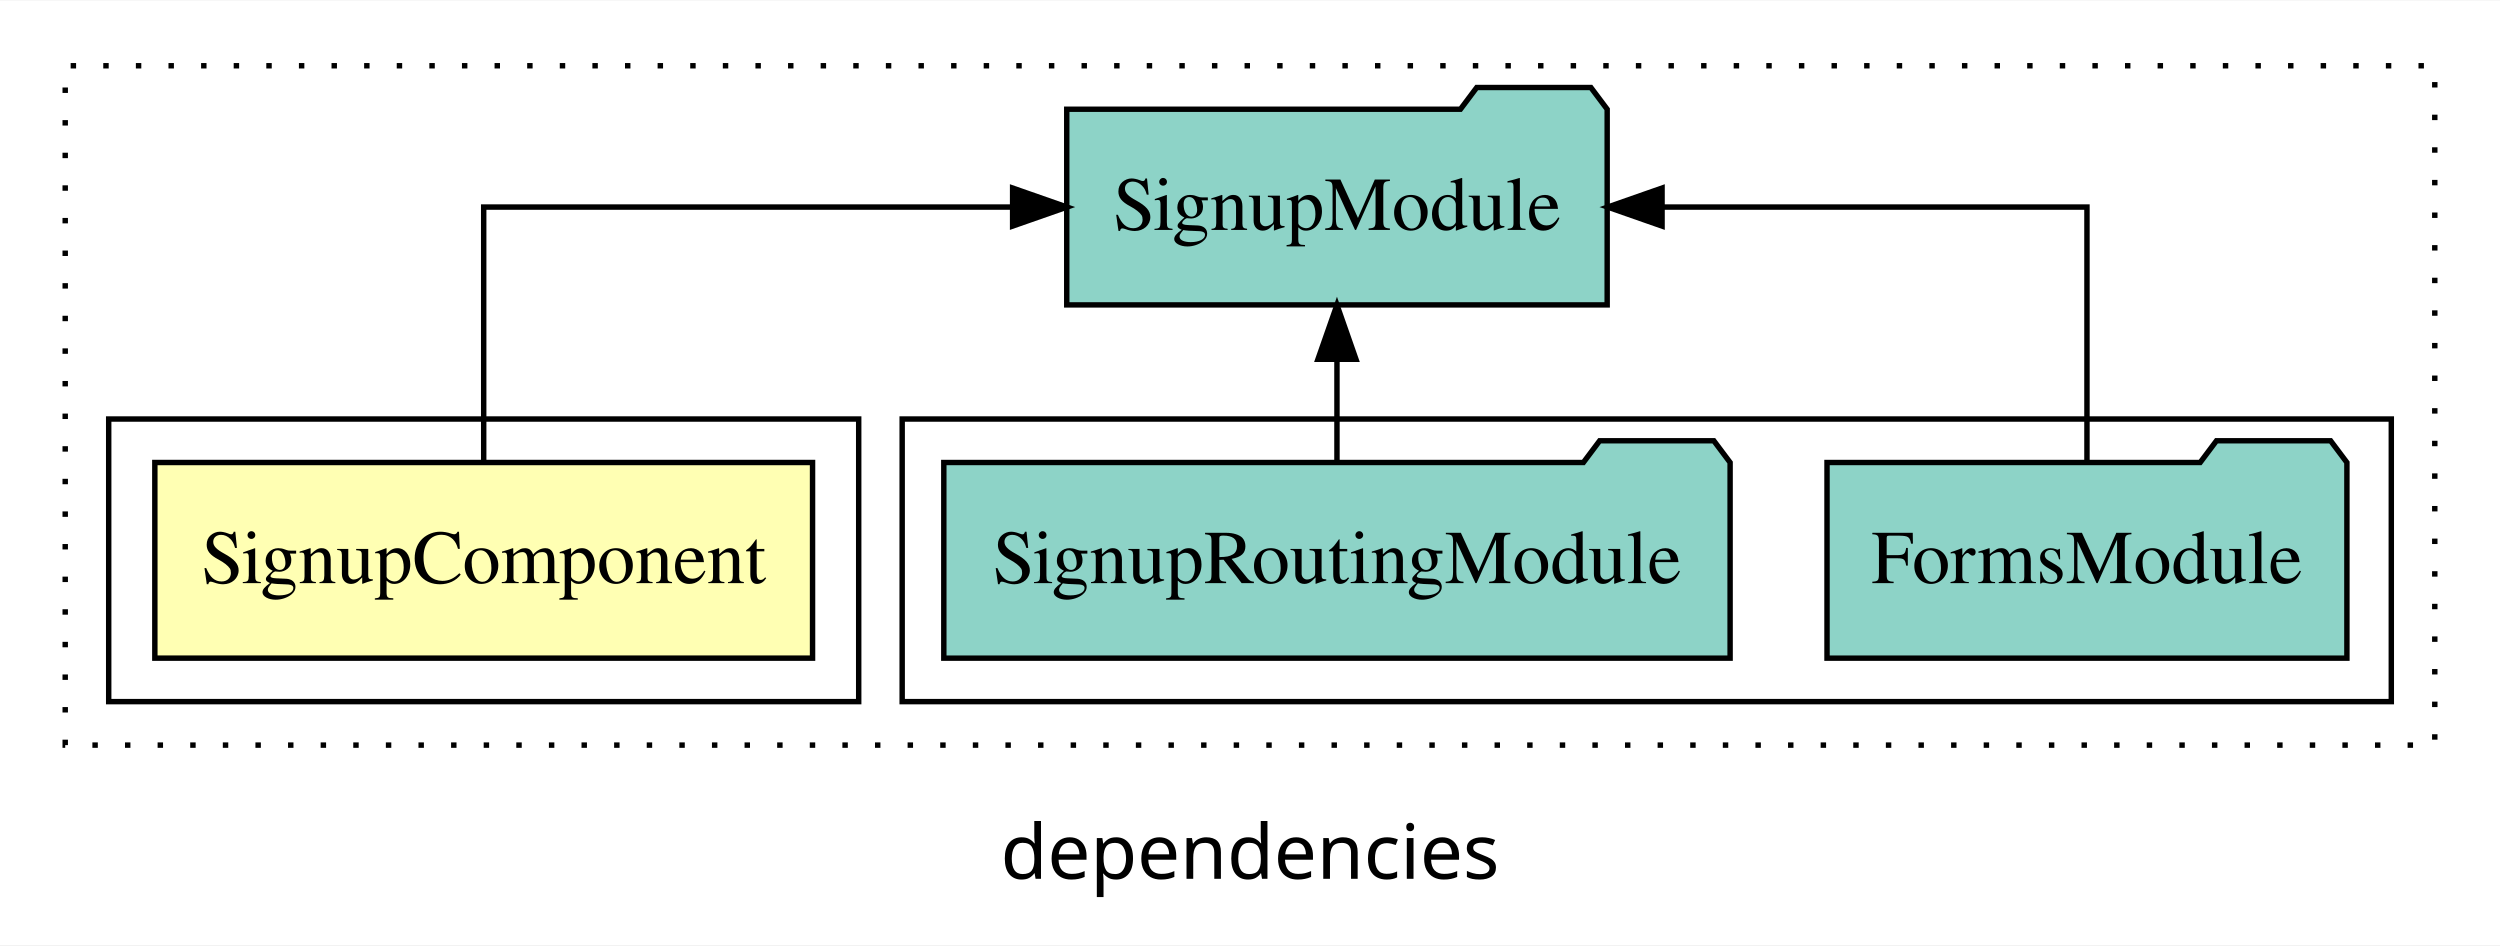
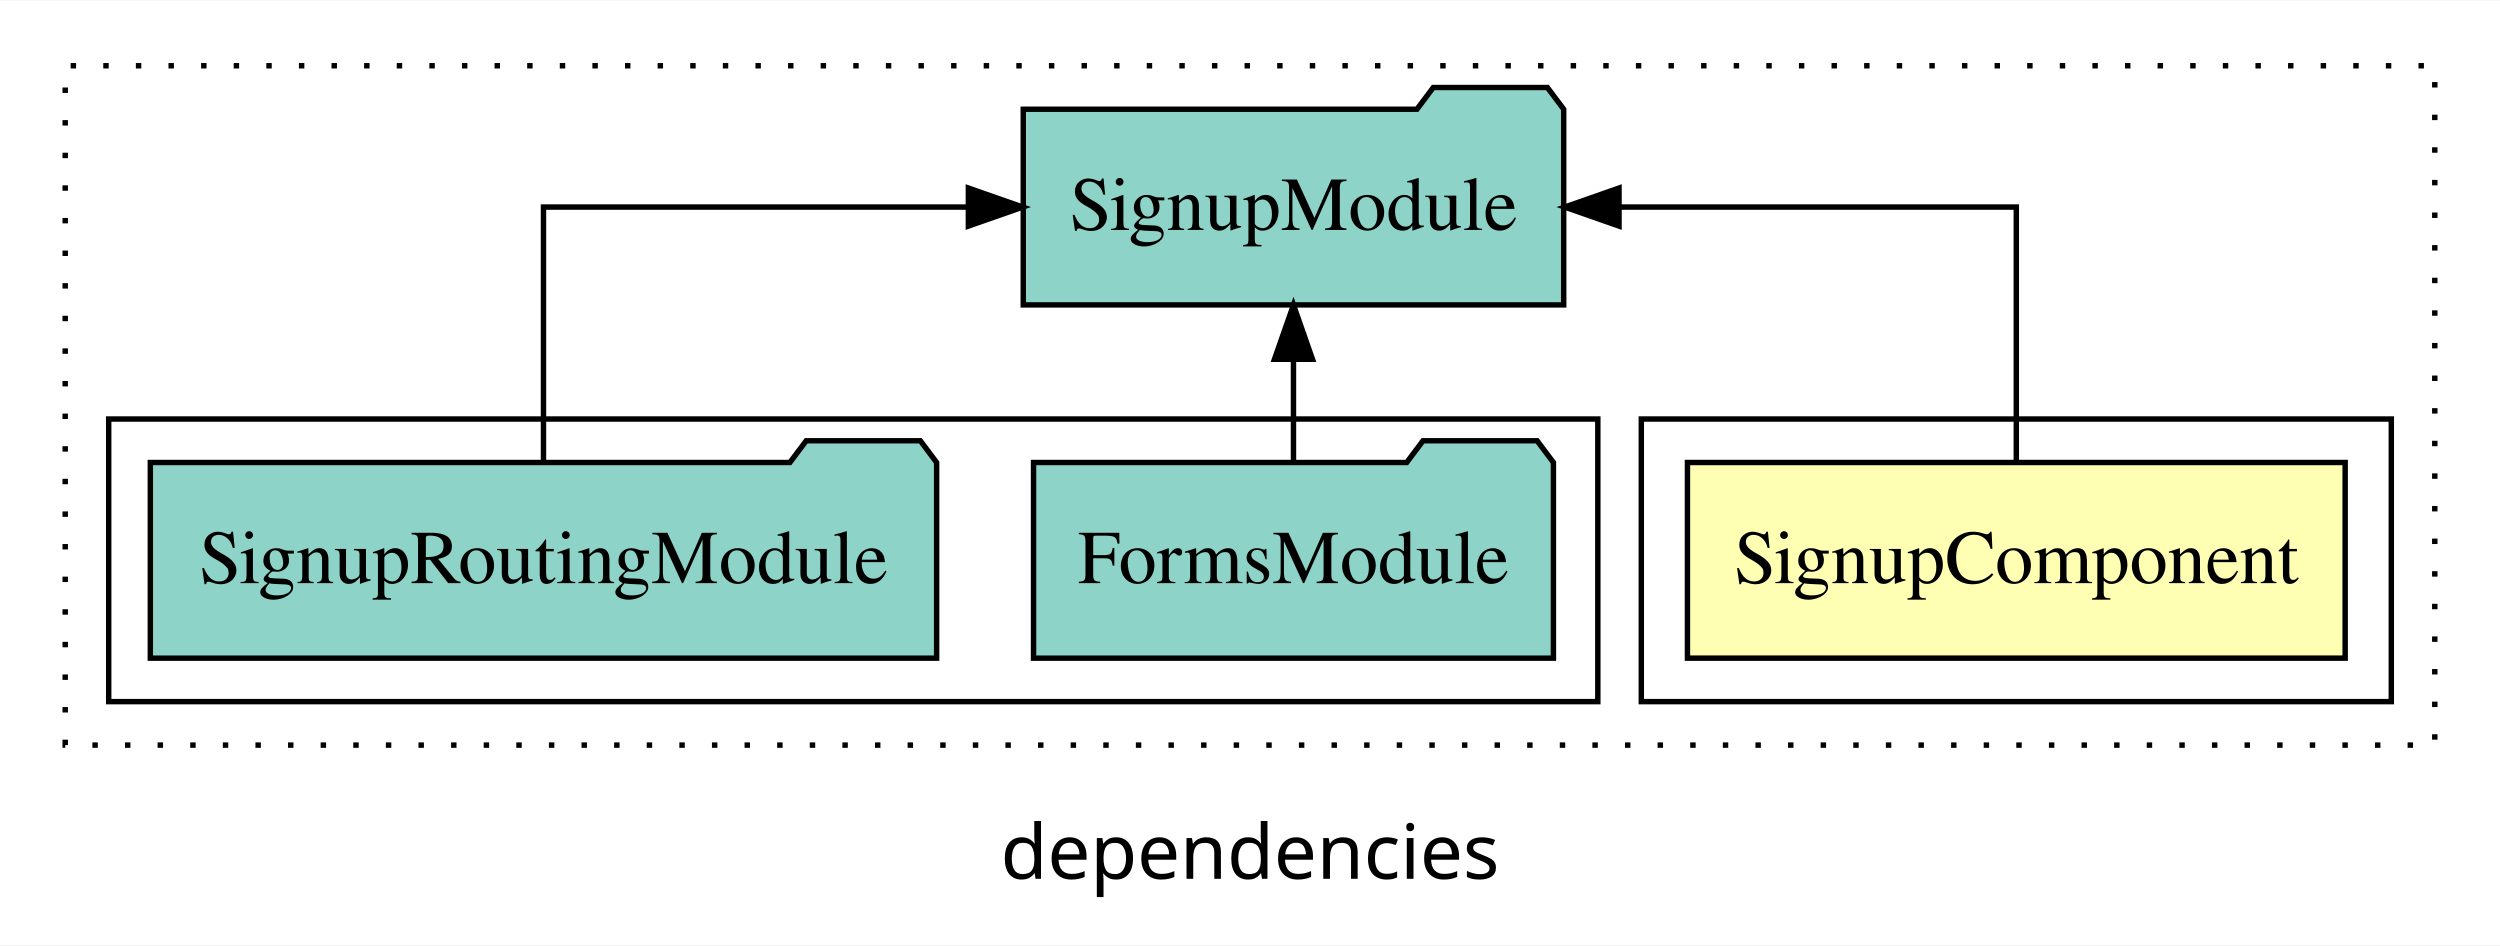
<svg xmlns="http://www.w3.org/2000/svg" width="460pt" height="174pt" viewBox="0.00 0.00 460.00 173.80">
  <g id="graph0" class="graph" transform="scale(1 1) rotate(0) translate(4 169.8)">
    <polygon fill="white" stroke="transparent" points="-4,4 -4,-169.8 456,-169.8 456,4 -4,4" />
    <text text-anchor="middle" x="226" y="-8.2" font-family="sans-serif" font-size="14.00">dependencies</text>
    <g id="clust1" class="cluster">
      <polygon fill="none" stroke="black" stroke-dasharray="1,5" points="8,-32.8 8,-157.8 444,-157.8 444,-32.8 8,-32.8" />
    </g>
+     <g id="clust2" class="cluster">
+       <polygon fill="none" stroke="black" points="298,-40.8 298,-92.8 436,-92.8 436,-40.8 298,-40.8" />
+     </g>
    <g id="clust4" class="cluster">
-       <polygon fill="none" stroke="black" points="162,-40.8 162,-92.8 436,-92.8 436,-40.8 162,-40.8" />
-     </g>
-     <g id="clust2" class="cluster">
-       <polygon fill="none" stroke="black" points="16,-40.8 16,-92.8 154,-92.8 154,-40.8 16,-40.8" />
+       <polygon fill="none" stroke="black" points="16,-40.8 16,-92.8 290,-92.8 290,-40.8 16,-40.8" />
    </g>
    <g id="node1" class="node">
-       <polygon fill="#ffffb3" stroke="black" points="145.51,-84.8 24.49,-84.8 24.49,-48.8 145.51,-48.8 145.51,-84.8" />
-       <text text-anchor="middle" x="85" y="-62.6" font-family="Times,serif" font-size="14.00">SignupComponent</text>
+       <polygon fill="#ffffb3" stroke="black" points="427.51,-84.8 306.49,-84.8 306.49,-48.8 427.51,-48.8 427.51,-84.8" />
+       <text text-anchor="middle" x="367" y="-62.6" font-family="Times,serif" font-size="14.00">SignupComponent</text>
    </g>
    <g id="node2" class="node">
-       <polygon fill="#8dd3c7" stroke="black" points="291.72,-149.8 288.72,-153.8 267.72,-153.8 264.72,-149.8 192.28,-149.8 192.28,-113.8 291.72,-113.8 291.72,-149.8" />
-       <text text-anchor="middle" x="242" y="-127.6" font-family="Times,serif" font-size="14.00">SignupModule</text>
+       <polygon fill="#8dd3c7" stroke="black" points="283.72,-149.8 280.72,-153.8 259.72,-153.8 256.72,-149.8 184.28,-149.8 184.28,-113.8 283.72,-113.8 283.72,-149.8" />
+       <text text-anchor="middle" x="234" y="-127.6" font-family="Times,serif" font-size="14.00">SignupModule</text>
    </g>
    <g id="edge1" class="edge">
-       <path fill="none" stroke="black" d="M85,-84.91C85,-104.14 85,-131.8 85,-131.8 85,-131.8 182.32,-131.8 182.32,-131.8" />
-       <polygon fill="black" stroke="black" points="182.32,-135.3 192.32,-131.8 182.32,-128.3 182.32,-135.3" />
+       <path fill="none" stroke="black" d="M367,-84.91C367,-104.14 367,-131.8 367,-131.8 367,-131.8 293.9,-131.8 293.9,-131.8" />
+       <polygon fill="black" stroke="black" points="293.9,-128.3 283.9,-131.8 293.9,-135.3 293.9,-128.3" />
    </g>
    <g id="node3" class="node">
-       <polygon fill="#8dd3c7" stroke="black" points="427.83,-84.8 424.83,-88.8 403.83,-88.8 400.83,-84.8 332.17,-84.8 332.17,-48.8 427.83,-48.8 427.83,-84.8" />
-       <text text-anchor="middle" x="380" y="-62.6" font-family="Times,serif" font-size="14.00">FormsModule</text>
+       <polygon fill="#8dd3c7" stroke="black" points="281.83,-84.8 278.83,-88.8 257.83,-88.8 254.83,-84.8 186.17,-84.8 186.17,-48.8 281.83,-48.8 281.83,-84.8" />
+       <text text-anchor="middle" x="234" y="-62.6" font-family="Times,serif" font-size="14.00">FormsModule</text>
    </g>
    <g id="edge2" class="edge">
-       <path fill="none" stroke="black" d="M380,-84.91C380,-104.14 380,-131.8 380,-131.8 380,-131.8 301.82,-131.8 301.82,-131.8" />
-       <polygon fill="black" stroke="black" points="301.82,-128.3 291.82,-131.8 301.82,-135.3 301.82,-128.3" />
+       <path fill="none" stroke="black" d="M234,-84.91C234,-84.91 234,-103.79 234,-103.79" />
+       <polygon fill="black" stroke="black" points="230.5,-103.79 234,-113.79 237.5,-103.79 230.5,-103.79" />
    </g>
    <g id="node4" class="node">
-       <polygon fill="#8dd3c7" stroke="black" points="314.34,-84.8 311.34,-88.8 290.34,-88.8 287.34,-84.8 169.66,-84.8 169.66,-48.8 314.34,-48.8 314.34,-84.8" />
-       <text text-anchor="middle" x="242" y="-62.6" font-family="Times,serif" font-size="14.00">SignupRoutingModule</text>
+       <polygon fill="#8dd3c7" stroke="black" points="168.34,-84.8 165.34,-88.8 144.34,-88.8 141.34,-84.8 23.66,-84.8 23.66,-48.8 168.34,-48.8 168.34,-84.8" />
+       <text text-anchor="middle" x="96" y="-62.6" font-family="Times,serif" font-size="14.00">SignupRoutingModule</text>
    </g>
    <g id="edge3" class="edge">
-       <path fill="none" stroke="black" d="M242,-84.91C242,-84.91 242,-103.79 242,-103.79" />
-       <polygon fill="black" stroke="black" points="238.5,-103.79 242,-113.79 245.5,-103.79 238.5,-103.79" />
+       <path fill="none" stroke="black" d="M96,-84.91C96,-104.14 96,-131.8 96,-131.8 96,-131.8 174.18,-131.8 174.18,-131.8" />
+       <polygon fill="black" stroke="black" points="174.18,-135.3 184.18,-131.8 174.18,-128.3 174.18,-135.3" />
    </g>
  </g>
</svg>
